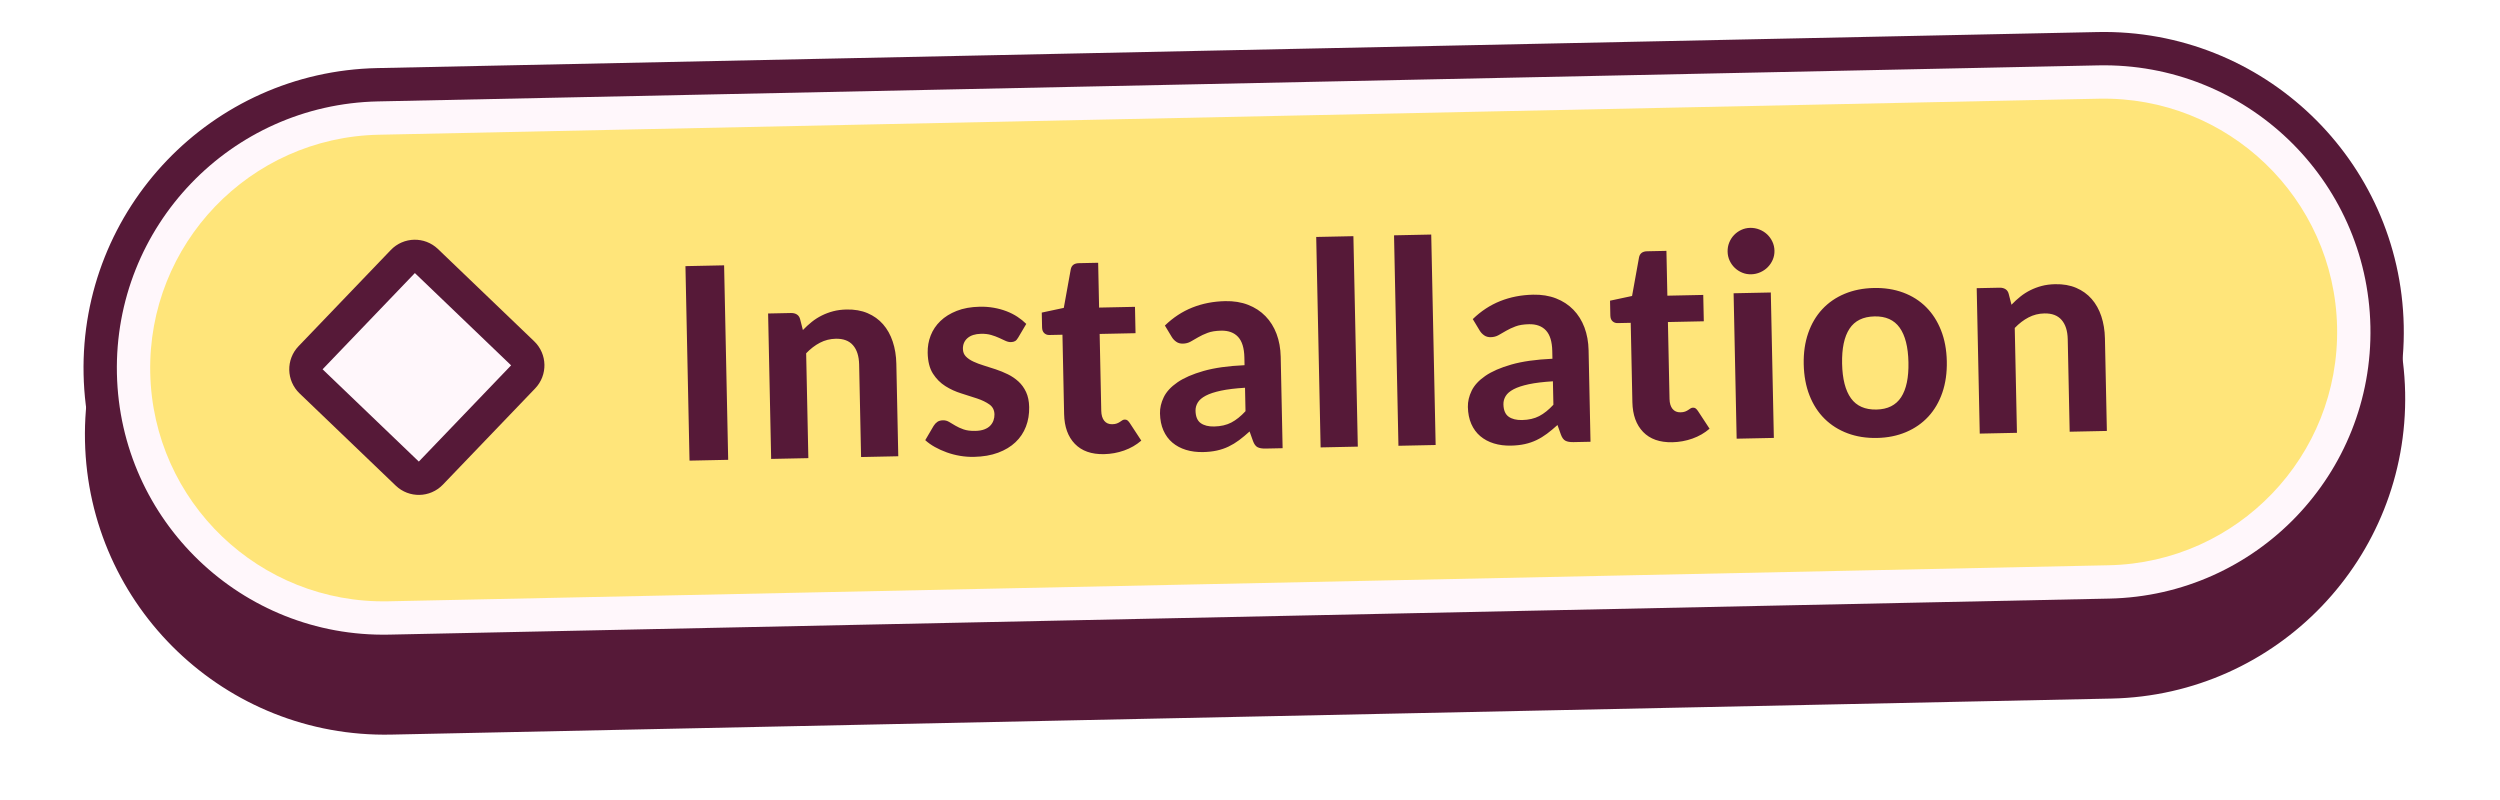
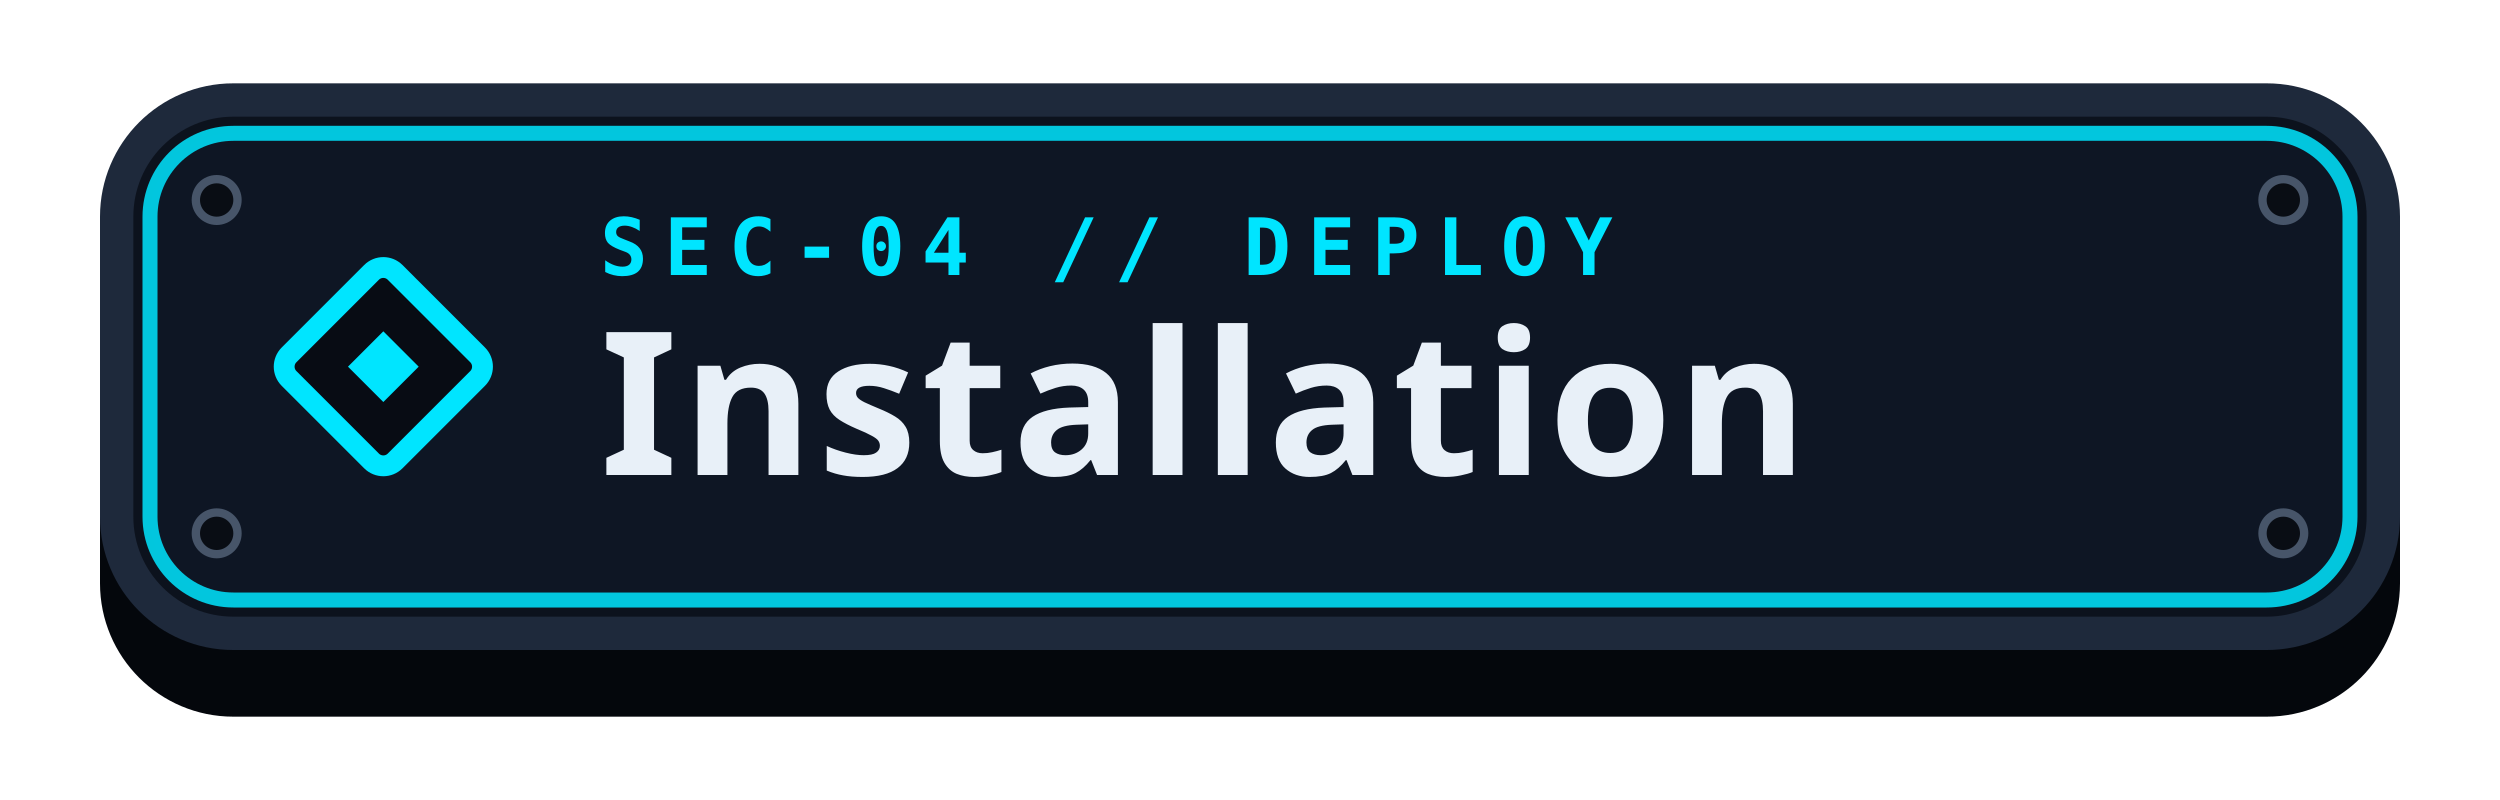
<svg xmlns="http://www.w3.org/2000/svg" width="300" height="96" viewBox="0 0 300 96" fill="none">
-   <defs />
-   <g transform="rotate(-1.2 149.2393 42.0)">
-     <g>
-       <rect x="14" y="18" width="270.479" height="64" rx="32.0" fill="#561938" stroke="#561938" stroke-width="8" />
-       <rect x="14" y="10" width="270.479" height="64" rx="32.0" fill="#561938" stroke="#561938" stroke-width="8" />
-       <rect x="14" y="10" width="270.479" height="64" rx="32.0" fill="#FFF7FB" />
-       <rect x="18" y="14" width="262.479" height="56" rx="28.0" fill="#FFE57A" />
-     </g>
-     <g transform="translate(50 42.0) rotate(45)">
-       <rect x="-10" y="-10" width="20" height="20" rx="2" fill="#FFF7FB" stroke="#561938" stroke-width="4" />
-     </g>
-     <path d="M87.119 53.88H82.479V30.536H87.119ZM92.277 53.88V36.425H95.02Q95.441 36.425 95.731 36.618Q96.021 36.812 96.109 37.216L96.408 38.499Q96.936 37.972 97.498 37.541Q98.061 37.11 98.711 36.803Q99.361 36.495 100.091 36.319Q100.82 36.144 101.699 36.144Q103.123 36.144 104.213 36.636Q105.303 37.128 106.041 38.007Q106.779 38.886 107.157 40.108Q107.535 41.329 107.535 42.771V53.88H103.07V42.771Q103.07 41.276 102.385 40.45Q101.699 39.624 100.328 39.624Q99.309 39.624 98.421 40.064Q97.533 40.503 96.742 41.294V53.88ZM122.221 39.941Q122.045 40.239 121.843 40.354Q121.641 40.468 121.342 40.468Q121.025 40.468 120.683 40.301Q120.34 40.134 119.927 39.932Q119.514 39.73 118.986 39.563Q118.459 39.396 117.773 39.396Q116.719 39.396 116.139 39.879Q115.559 40.362 115.559 41.171Q115.559 41.716 115.893 42.076Q116.227 42.437 116.78 42.709Q117.334 42.982 118.028 43.21Q118.723 43.439 119.461 43.702Q120.199 43.966 120.894 44.326Q121.588 44.687 122.142 45.214Q122.695 45.741 123.029 46.497Q123.363 47.253 123.363 48.308Q123.363 49.573 122.924 50.646Q122.484 51.718 121.632 52.491Q120.779 53.265 119.522 53.704Q118.266 54.144 116.613 54.144Q115.77 54.144 114.943 53.985Q114.117 53.827 113.361 53.537Q112.605 53.247 111.946 52.86Q111.287 52.474 110.812 52.017L111.85 50.329Q112.043 50.03 112.307 49.855Q112.57 49.679 112.992 49.679Q113.379 49.679 113.722 49.89Q114.064 50.101 114.469 50.356Q114.873 50.61 115.436 50.821Q115.998 51.032 116.842 51.032Q117.475 51.032 117.923 50.874Q118.371 50.716 118.644 50.443Q118.916 50.171 119.048 49.819Q119.18 49.468 119.18 49.099Q119.18 48.325 118.6 47.895Q118.02 47.464 117.141 47.148Q116.262 46.831 115.251 46.497Q114.24 46.163 113.361 45.583Q112.482 45.003 111.902 44.054Q111.322 43.105 111.322 41.54Q111.322 40.45 111.727 39.475Q112.131 38.499 112.931 37.761Q113.73 37.023 114.917 36.583Q116.104 36.144 117.686 36.144Q118.547 36.144 119.355 36.302Q120.164 36.46 120.876 36.75Q121.588 37.04 122.177 37.444Q122.766 37.849 123.223 38.323ZM132.23 54.144Q129.963 54.144 128.75 52.834Q127.537 51.525 127.537 49.239V39.712H125.955Q125.604 39.712 125.357 39.475Q125.111 39.237 125.111 38.78V37.005L127.766 36.495L128.697 31.89Q128.855 31.169 129.682 31.169H132.002V36.548H136.309V39.712H132.002V48.941Q132.002 49.714 132.336 50.145Q132.67 50.575 133.285 50.575Q133.619 50.575 133.839 50.496Q134.059 50.417 134.217 50.312Q134.375 50.206 134.507 50.127Q134.639 50.048 134.797 50.048Q134.99 50.048 135.113 50.145Q135.236 50.241 135.377 50.452L136.73 52.614Q135.816 53.37 134.647 53.757Q133.479 54.144 132.23 54.144ZM151.627 53.88Q150.994 53.88 150.66 53.695Q150.326 53.511 150.133 52.948L149.746 51.788Q149.078 52.368 148.463 52.808Q147.848 53.247 147.188 53.546Q146.529 53.845 145.782 53.994Q145.035 54.144 144.121 54.144Q142.996 54.144 142.064 53.836Q141.133 53.528 140.456 52.931Q139.779 52.333 139.41 51.445Q139.041 50.558 139.041 49.398Q139.041 48.431 139.533 47.464Q140.025 46.497 141.212 45.715Q142.398 44.933 144.376 44.414Q146.354 43.896 149.307 43.825V42.894Q149.307 41.206 148.604 40.415Q147.9 39.624 146.582 39.624Q145.598 39.624 144.956 39.853Q144.314 40.081 143.822 40.354Q143.33 40.626 142.908 40.855Q142.486 41.083 141.959 41.083Q141.502 41.083 141.177 40.846Q140.852 40.609 140.658 40.275L139.85 38.868Q141.361 37.462 143.189 36.776Q145.018 36.091 147.145 36.091Q148.674 36.091 149.887 36.592Q151.1 37.093 151.943 37.998Q152.787 38.903 153.227 40.151Q153.666 41.4 153.666 42.894V53.88ZM145.51 51.103Q146.705 51.103 147.575 50.672Q148.445 50.241 149.307 49.345V46.532Q147.566 46.603 146.415 46.822Q145.264 47.042 144.578 47.385Q143.893 47.728 143.603 48.185Q143.312 48.642 143.312 49.169Q143.312 50.224 143.901 50.663Q144.49 51.103 145.51 51.103ZM162.691 28.62V53.88H158.227V28.62ZM172.033 28.62V53.88H167.568V28.62ZM188.582 53.88Q187.949 53.88 187.615 53.695Q187.281 53.511 187.088 52.948L186.701 51.788Q186.033 52.368 185.418 52.808Q184.803 53.247 184.144 53.546Q183.484 53.845 182.737 53.994Q181.99 54.144 181.076 54.144Q179.951 54.144 179.02 53.836Q178.088 53.528 177.411 52.931Q176.734 52.333 176.365 51.445Q175.996 50.558 175.996 49.398Q175.996 48.431 176.488 47.464Q176.98 46.497 178.167 45.715Q179.354 44.933 181.331 44.414Q183.309 43.896 186.262 43.825V42.894Q186.262 41.206 185.559 40.415Q184.855 39.624 183.537 39.624Q182.553 39.624 181.911 39.853Q181.27 40.081 180.777 40.354Q180.285 40.626 179.863 40.855Q179.441 41.083 178.914 41.083Q178.457 41.083 178.132 40.846Q177.807 40.609 177.613 40.275L176.805 38.868Q178.316 37.462 180.145 36.776Q181.973 36.091 184.1 36.091Q185.629 36.091 186.842 36.592Q188.055 37.093 188.898 37.998Q189.742 38.903 190.182 40.151Q190.621 41.4 190.621 42.894V53.88ZM182.465 51.103Q183.66 51.103 184.53 50.672Q185.4 50.241 186.262 49.345V46.532Q184.521 46.603 183.37 46.822Q182.219 47.042 181.533 47.385Q180.848 47.728 180.558 48.185Q180.268 48.642 180.268 49.169Q180.268 50.224 180.856 50.663Q181.445 51.103 182.465 51.103ZM200.438 54.144Q198.17 54.144 196.957 52.834Q195.744 51.525 195.744 49.239V39.712H194.162Q193.811 39.712 193.564 39.475Q193.318 39.237 193.318 38.78V37.005L195.973 36.495L196.904 31.89Q197.062 31.169 197.889 31.169H200.209V36.548H204.516V39.712H200.209V48.941Q200.209 49.714 200.543 50.145Q200.877 50.575 201.492 50.575Q201.826 50.575 202.046 50.496Q202.266 50.417 202.424 50.312Q202.582 50.206 202.714 50.127Q202.846 50.048 203.004 50.048Q203.197 50.048 203.32 50.145Q203.443 50.241 203.584 50.452L204.938 52.614Q204.023 53.37 202.854 53.757Q201.686 54.144 200.438 54.144ZM207.547 53.88ZM212.627 36.425V53.88H208.162V36.425ZM213.172 31.415Q213.172 31.995 212.943 32.496Q212.715 32.997 212.328 33.375Q211.941 33.753 211.414 33.973Q210.887 34.193 210.307 34.193Q209.744 34.193 209.243 33.973Q208.742 33.753 208.364 33.375Q207.986 32.997 207.767 32.496Q207.547 31.995 207.547 31.415Q207.547 30.835 207.767 30.325Q207.986 29.816 208.364 29.438Q208.742 29.06 209.243 28.84Q209.744 28.62 210.307 28.62Q210.887 28.62 211.414 28.84Q211.941 29.06 212.328 29.438Q212.715 29.816 212.943 30.325Q213.172 30.835 213.172 31.415ZM225.01 36.144Q226.926 36.144 228.508 36.768Q230.09 37.392 231.215 38.561Q232.34 39.73 232.955 41.391Q233.57 43.052 233.57 45.109Q233.57 47.2 232.955 48.87Q232.34 50.54 231.215 51.709Q230.09 52.878 228.508 53.511Q226.926 54.144 225.01 54.144Q223.076 54.144 221.485 53.511Q219.895 52.878 218.761 51.709Q217.627 50.54 217.012 48.87Q216.396 47.2 216.396 45.109Q216.396 43.052 217.012 41.391Q217.627 39.73 218.761 38.561Q219.895 37.392 221.485 36.768Q223.076 36.144 225.01 36.144ZM225.01 50.734Q227.031 50.734 227.998 49.318Q228.965 47.903 228.965 45.144Q228.965 42.384 227.998 40.969Q227.031 39.554 225.01 39.554Q222.953 39.554 221.978 40.969Q221.002 42.384 221.002 45.144Q221.002 47.903 221.978 49.318Q222.953 50.734 225.01 50.734ZM237.34 53.88V36.425H240.082Q240.504 36.425 240.794 36.618Q241.084 36.812 241.172 37.216L241.471 38.499Q241.998 37.972 242.561 37.541Q243.123 37.11 243.773 36.803Q244.424 36.495 245.153 36.319Q245.883 36.144 246.762 36.144Q248.186 36.144 249.275 36.636Q250.365 37.128 251.104 38.007Q251.842 38.886 252.22 40.108Q252.598 41.329 252.598 42.771V53.88H248.133V42.771Q248.133 41.276 247.447 40.45Q246.762 39.624 245.391 39.624Q244.371 39.624 243.483 40.064Q242.596 40.503 241.805 41.294V53.88Z" fill="#561938" />
+   <rect x="14" y="20" width="272" height="64" rx="14" fill="#04070c" stroke="#04070c" stroke-width="4" />
+   <rect x="14" y="12" width="272" height="64" rx="14" fill="#0c121d" stroke="#1e293b" stroke-width="4" />
+   <rect x="18" y="16" width="264" height="56" rx="10" fill="#0e1624" stroke="#00e5ff" stroke-width="1.8" stroke-opacity="0.85" />
+   <circle cx="26" cy="24" r="2.5" fill="#090d14" stroke="#475569" stroke-width="1" />
+   <circle cx="274" cy="24" r="2.5" fill="#090d14" stroke="#475569" stroke-width="1" />
+   <circle cx="26" cy="64" r="2.5" fill="#090d14" stroke="#475569" stroke-width="1" />
+   <circle cx="274" cy="64" r="2.5" fill="#090d14" stroke="#475569" stroke-width="1" />
+   <g transform="translate(46 44) rotate(45)">
+     <rect x="-9" y="-9" width="18" height="18" rx="2" fill="#080c14" stroke="#00e5ff" stroke-width="2.5" />
+     <rect x="-3" y="-3" width="6" height="6" fill="#00e5ff" />
  </g>
+   <text x="72" y="33" font-family="JetBrains Mono, monospace" font-size="9.5" font-weight="700" fill="#00e5ff" letter-spacing="2">SEC-04 // DEPLOY</text>
+   <text x="72" y="57" font-family="Google Sans Flex, sans-serif" font-size="24" font-weight="800" fill="#e8f0f8" letter-spacing="0.5">Installation</text>
</svg>
